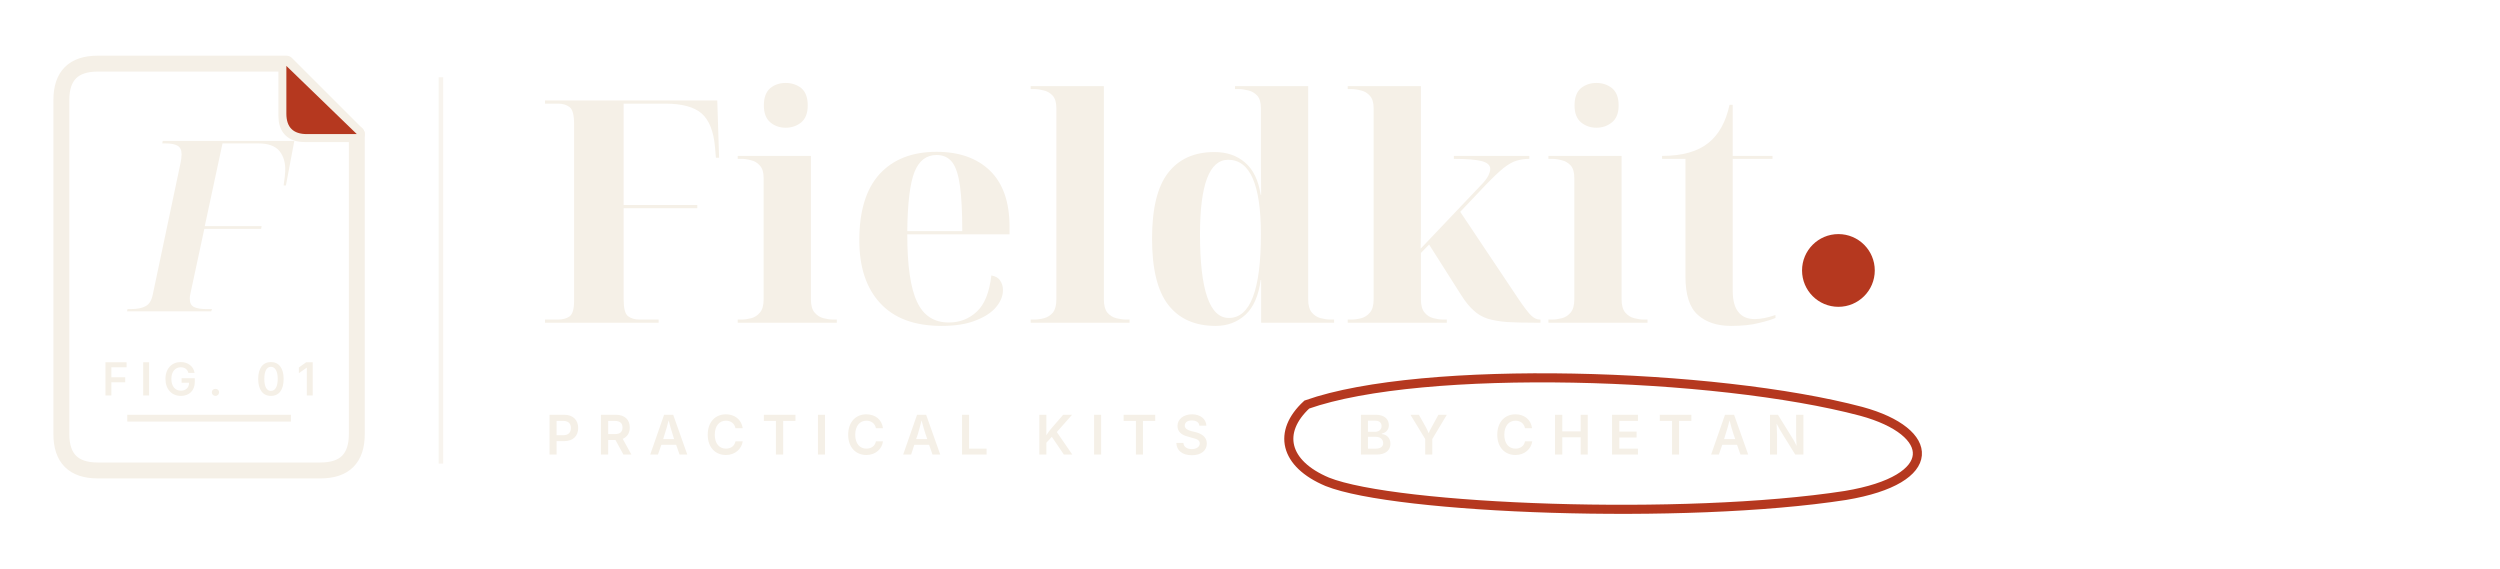
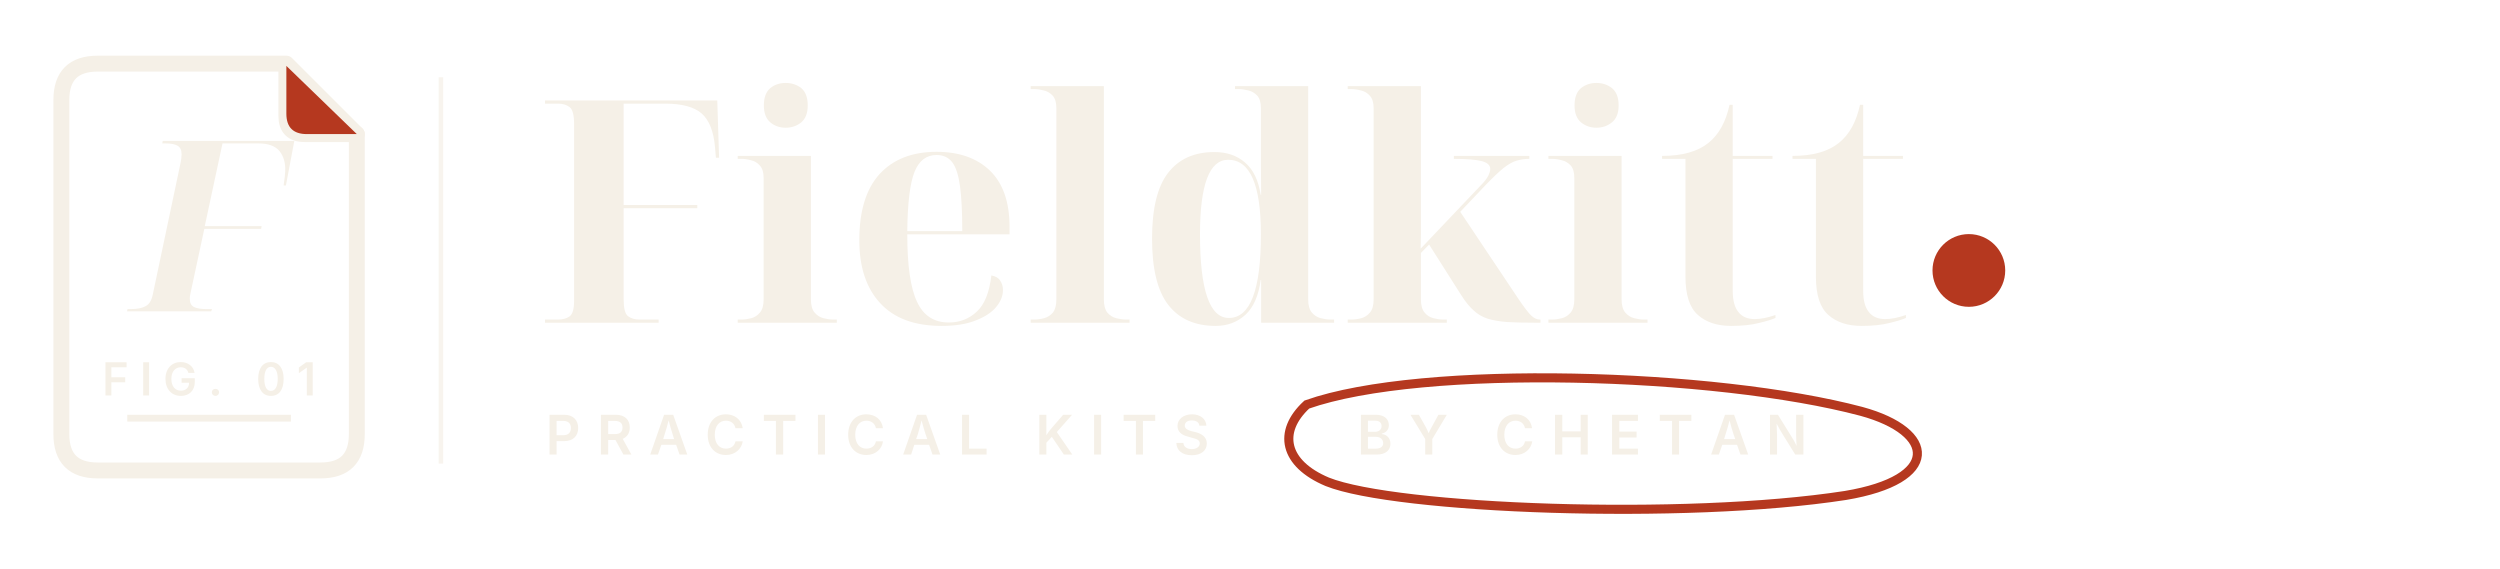
<svg xmlns="http://www.w3.org/2000/svg" width="1100" height="250" viewBox="0 0 1100 250" role="img" aria-labelledby="title desc">
-   <g fill="none" stroke="#F5F0E7" stroke-width="7" stroke-linejoin="round" stroke-linecap="round">
-     <path d="M43 28 H126 L157 59 V191 Q157 207 141 207 H43 Q27 207 27 191 V44 Q27 28 43 28 Z" />
-     <path d="M126 29 V51 Q126 59 134 59 H157" />
+   <g>
+     <g fill="none" stroke="#F5F0E7" stroke-width="7" stroke-linejoin="round" stroke-linecap="round">
+       <path d="M43 28 H126 L157 59 V191 Q157 207 141 207 H43 Q27 207 27 191 V44 Q27 28 43 28 Z" />
+       <path d="M126 29 V51 Q126 59 134 59 H157" />
+     </g>
+     <path d="M126 29 L157 59 H135 Q126 59 126 50 Z" fill="#B5381F" />
+     <path d="M55.9 137 56.1 136H57.5Q61.8 136 64.1 134.7Q66.4 133.5 67.2 129.7L79.4 71.9Q79.9 69.5 79.9 67.9Q79.9 65.1 78.1 64.1Q76.4 63.1 72.8 63.1H71.4L71.6 62H129.5L125.8 81.6H124.8Q125.1 79.5 125.3 77.7Q125.5 76 125.5 75.3Q125.7 69.9 123 66.5Q120.2 63.1 113.7 63.1H97.9L90.1 99.5H115.1L114.9 100.7H89.9L83.8 129.1Q83.5 130.4 83.5 131.4Q83.5 134.2 85.4 135.1Q87.3 136 90.9 136H93.3L92.9 137Z" fill="#F5F0E7" />
+     <path d="M46.4 174H49V168.2H55.1V166H49V161.6H55.7V159.4H46.4Z" fill="#F5F0E7" />
+     <path d="M65.6 159.4H63V174H65.6Z" fill="#F5F0E7" />
+     <path d="M79.6 174.2C83.2 174.2 85.7 171.9 85.7 168.1V166.4H79.9V168.4H83.2C83.2 170.5 81.8 171.9 79.6 171.9C77.1 171.9 75.4 170 75.4 166.7C75.4 163.4 77.2 161.6 79.5 161.6C81.3 161.6 82.5 162.5 82.9 164.1H85.6C85.2 161.2 82.7 159.3 79.5 159.3C75.7 159.3 72.8 162.1 72.8 166.7C72.8 171.3 75.6 174.2 79.6 174.2Z" fill="#F5F0E7" />
+     <path d="M94.8 174.2C95.7 174.2 96.4 173.5 96.4 172.6C96.4 171.7 95.7 171.1 94.8 171.1C93.9 171.1 93.2 171.7 93.2 172.6C93.2 173.5 93.9 174.2 94.8 174.2Z" fill="#F5F0E7" />
+     <path d="M119.2 174.2C122.8 174.2 124.8 171.5 124.8 166.7C124.8 162 122.7 159.3 119.2 159.3C115.7 159.3 113.6 162 113.6 166.7C113.6 171.5 115.7 174.2 119.2 174.2ZM119.2 172C117.3 172 116.3 170.1 116.3 166.7C116.3 163.4 117.3 161.4 119.2 161.4C121.1 161.4 122.2 163.4 122.2 166.7C122.2 170.1 121.1 172 119.2 172Z" fill="#F5F0E7" />
+     <path d="M137.6 159.4H134.7L131.5 161.7V164.2L134.9 161.8H135V174H137.6Z" fill="#F5F0E7" />
+     <path d="M56 184 H128" stroke="#F5F0E7" stroke-width="3" />
+     <path d="M194 34 V204" stroke="#F5F0E7" stroke-width="2" opacity="0.7" />
+     <path d="M239.8 142V140.6H245.6Q248.5 140.6 250.5 139.3Q252.6 137.9 252.6 132.4V54.5Q252.6 48.6 250.6 47.1Q248.6 45.6 245.6 45.6H239.8V44.2H315.6L316.4 69.4H315L314.6 64.7Q313.7 54.3 308.7 49.9Q303.7 45.6 292.7 45.6H274.4V90.2H306.8V91.6H274.4V131.7Q274.4 137.6 276.3 139.1Q278.3 140.6 281.3 140.6H289.8V142Z" fill="#F5F0E7" />
+     <path d="M345.7 56.2Q341.7 56.2 338.9 53.8Q336.1 51.4 336.1 46.4Q336.1 41.2 338.9 38.8Q341.7 36.5 345.7 36.5Q349.7 36.5 352.6 38.8Q355.4 41.2 355.4 46.4Q355.4 51.4 352.6 53.8Q349.7 56.2 345.7 56.2ZM324.6 142V140.6H326.3Q328.3 140.6 330.6 140Q332.8 139.4 334.4 137.5Q336 135.6 336 131.7V78.3Q336 74.6 334.3 72.8Q332.7 71 330.4 70.5Q328.2 69.9 326.3 69.9H324.6V68.6H356.8V131.7Q356.8 135.6 358.4 137.5Q360 139.4 362.3 140Q364.6 140.6 366.5 140.6H368.2V142Z" fill="#F5F0E7" />
+     <path d="M414.3 143.4Q396.5 143.4 387.3 133.4Q378.1 123.5 378.1 105.7Q378.1 86.4 387 76.6Q396 66.8 412.1 66.8Q427 66.8 435.6 75.1Q444.2 83.5 444.2 99.8V103.1H399.2Q399.2 123.8 403.5 132.8Q407.7 141.9 417.5 141.9Q424.7 141.9 429.8 137.1Q434.9 132.4 436.2 121.2Q439 121.7 440.1 123.5Q441.3 125.3 441.3 127.6Q441.3 131.5 438.3 135.1Q435.3 138.7 429.3 141Q423.4 143.4 414.3 143.4ZM423.4 101.7Q423.4 89.3 422.4 81.9Q421.4 74.6 419 71.4Q416.5 68.2 412.1 68.2Q405.4 68.2 402.4 75.6Q399.4 83.1 399.2 101.7Z" fill="#F5F0E7" />
+     <path d="M453.5 142V140.6H455.1Q457.2 140.6 459.4 140Q461.7 139.4 463.3 137.5Q464.8 135.6 464.8 131.7V47.6Q464.8 43.9 463.2 42.1Q461.5 40.3 459.3 39.8Q457 39.2 455.1 39.2H453.5V37.9H485.7V131.7Q485.7 135.6 487.2 137.5Q488.8 139.4 491.1 140Q493.5 140.6 495.4 140.6H497V142Z" fill="#F5F0E7" />
+     <path d="M534.9 143.4Q521.2 143.4 514 134.1Q506.9 124.9 506.9 105Q506.9 85.1 514 76Q521.1 66.9 534.3 66.9Q542.5 66.9 547.8 71.5Q553.2 76.1 554.7 85.7H554.9Q554.8 77.5 554.8 71.1Q554.8 64.7 554.8 61.3V47.6Q554.8 43.9 553.2 42.1Q551.5 40.3 549.3 39.8Q547 39.2 545.1 39.2H543.4V37.9H575.6V131.7Q575.6 135.6 577.2 137.5Q578.8 139.4 581.1 140Q583.4 140.6 585.4 140.6H587V142H554.9V123.2H554.7Q553.3 133.6 548 138.5Q542.6 143.4 534.9 143.4ZM540.7 139.9Q554.8 139.9 554.8 103.1Q554.8 70.3 540.4 70.3Q528 70.3 528 103.1Q528 139.9 540.7 139.9Z" fill="#F5F0E7" />
+     <path d="M593 142V140.6H594.6Q596.7 140.6 599 140Q601.2 139.4 602.8 137.5Q604.4 135.6 604.4 131.7V47.6Q604.4 43.9 602.7 42.1Q601.1 40.3 598.8 39.8Q596.6 39.2 594.6 39.2H593V37.9H625.2V97.1Q625.2 100.1 625.2 103.2Q625.2 106.2 625.1 109.4L651.5 81.6Q653.8 79.3 654.8 77.4Q655.7 75.6 655.7 74.3Q655.7 71.9 652 70.9Q648.2 69.9 639.7 69.9V68.6H672.9V69.9Q669.9 69.9 667.3 70.7Q664.8 71.4 661.6 73.9Q658.5 76.4 653.5 81.6L642.5 93.2L667.9 131.2Q672 137.3 673.9 139Q675.7 140.6 677.5 140.6H677.8V142H675.9Q668.3 142 663.2 141.7Q658.1 141.3 654.5 140.2Q650.9 139 648.3 136.5Q645.6 134.1 642.9 129.8L628.8 107.6L625.2 111.3V131.7Q625.2 135.6 626.8 137.5Q628.3 139.4 630.7 140Q633 140.6 634.9 140.6H636.6V142Z" fill="#F5F0E7" />
+     <path d="M702.4 56.2Q698.5 56.2 695.6 53.8Q692.8 51.4 692.8 46.4Q692.8 41.2 695.6 38.8Q698.5 36.5 702.4 36.5Q706.4 36.5 709.3 38.8Q712.2 41.2 712.2 46.4Q712.2 51.4 709.3 53.8Q706.4 56.2 702.4 56.2ZM681.3 142V140.6H683Q685 140.6 687.3 140Q689.5 139.4 691.1 137.5Q692.7 135.6 692.7 131.7V78.3Q692.7 74.6 691.1 72.8Q689.4 71 687.1 70.5Q684.9 69.9 683 69.9H681.3V68.6H713.5V131.7Q713.5 135.6 715.1 137.5Q716.7 139.4 719 140Q721.3 140.6 723.2 140.6H724.9V142Z" fill="#F5F0E7" />
+     <path d="M761.7 143.4Q752.5 143.4 747.1 138.6Q741.6 133.8 741.6 121.7V69.9H731.3V68.6Q744.7 68.6 751.8 62.8Q758.6 57.3 761 46.1H762.4V68.6H779.9V69.9H762.4V127.9Q762.4 134.3 764.9 137.3Q767.3 140.4 772.1 140.4Q776 140.4 781.2 138.6V139.9Q779 140.9 774 142.1Q769 143.4 761.7 143.4Z" fill="#F5F0E7" />
+     <path d="M761.7 143.4Q752.5 143.4 747.1 138.6Q741.6 133.8 741.6 121.7V69.9H731.3V68.6Q744.7 68.6 751.8 62.8Q758.6 57.3 761 46.1H762.4V68.6H779.9V69.9H762.4V127.9Q762.4 134.3 764.9 137.3Q767.3 140.4 772.1 140.4Q776 140.4 781.2 138.6V139.9Q779 140.9 774 142.1Q769 143.4 761.7 143.4Z" fill="#F5F0E7" transform="translate(57.4 0)" />
+     <circle cx="866.3" cy="119" r="16" fill="#B5381F" />
+     <path d="M575 178 C626 160 755 164 819 181 C852 190 854 211 812 218 C741 229 614 224 584 212 C565 204 562 190 575 178 Z" fill="none" stroke="#B5381F" stroke-width="4" stroke-linecap="round" />
+     <path d="M241.8 200H244.9V194.1H248.2C252.3 194.1 254.4 191.7 254.4 188.3C254.4 185 252.3 182.5 248.3 182.5H241.8ZM244.9 191.5V185.2H247.8C250.2 185.2 251.2 186.5 251.2 188.3C251.2 190.2 250.2 191.5 247.8 191.5Z" fill="#F5F0E7" />
+     <path d="M264.4 200H267.6V193.6H270.8L274.3 200H277.8L274 193.1C276 192.2 277.1 190.5 277.1 188.1C277.1 184.8 275 182.5 271 182.5H264.4ZM267.6 191V185.2H270.5C272.9 185.2 273.9 186.3 273.9 188.1C273.9 190 272.9 191 270.5 191Z" fill="#F5F0E7" />
+     <path d="M286.1 200H289.5L291 195.7H297.5L299 200H302.4L296.2 182.5H292.2ZM291.8 193.2 292.5 190.9C293 189.4 293.6 187.4 294.2 185C294.8 187.4 295.4 189.3 295.9 190.9L296.6 193.2Z" fill="#F5F0E7" />
+     <path d="M319.4 200.2C323.5 200.2 326.3 197.5 326.8 194.2H323.6C323.2 196.3 321.5 197.4 319.4 197.4C316.6 197.4 314.5 195.3 314.5 191.3C314.5 187.3 316.6 185.1 319.4 185.1C321.5 185.1 323.2 186.3 323.6 188.4H326.8C326.2 184.5 323.2 182.3 319.4 182.3C314.8 182.3 311.4 185.6 311.4 191.3C311.4 196.9 314.8 200.2 319.4 200.2Z" fill="#F5F0E7" />
+     <path d="M336.1 185.2H341.4V200H344.6V185.2H350V182.5H336.1Z" fill="#F5F0E7" />
+     <path d="M363 182.5H359.9V200H363Z" fill="#F5F0E7" />
+     <path d="M381.2 200.2C385.3 200.2 388.1 197.5 388.5 194.2H385.4C385 196.3 383.3 197.4 381.2 197.4C378.4 197.4 376.3 195.3 376.3 191.3C376.3 187.3 378.4 185.1 381.2 185.1C383.3 185.1 385 186.3 385.4 188.4H388.5C388 184.5 385 182.3 381.2 182.3C376.6 182.3 373.2 185.6 373.2 191.3C373.2 196.9 376.6 200.2 381.2 200.2Z" fill="#F5F0E7" />
+     <path d="M397.4 200H400.9L402.3 195.7H408.8L410.3 200H413.7L407.5 182.5H403.5ZM403.1 193.2 403.9 190.9C404.3 189.4 404.9 187.4 405.5 185C406.1 187.4 406.7 189.3 407.2 190.9L408 193.2Z" fill="#F5F0E7" />
+     <path d="M423.3 200H434.1V197.4H426.4V182.5H423.3Z" fill="#F5F0E7" />
+     <path d="M457.3 200H460.4V194.8L462.8 192.2L468.1 200H471.8L465 190.1L471.7 182.5H467.8L463.2 187.8C462 189.1 461.2 190.2 460.4 191.5L460.4 187.7V182.5H457.3Z" fill="#F5F0E7" />
+     <path d="M484.5 182.5H481.4V200H484.5Z" fill="#F5F0E7" />
+     <path d="M494.4 185.2H499.8V200H502.9V185.2H508.3V182.5H494.4Z" fill="#F5F0E7" />
+     <path d="M524.4 200.3C528.6 200.3 531 198.2 531 195.1C531 192.1 528.4 190.7 525.9 190.1L524.2 189.7C522.8 189.3 521.3 188.7 521.3 187.3C521.3 185.9 522.4 185 524.4 185C526.3 185 527.6 185.8 527.7 187.3H530.8C530.7 184.4 528.2 182.3 524.5 182.3C520.8 182.3 518.1 184.4 518.1 187.4C518.1 189.9 519.8 191.4 522.7 192.1L524.7 192.7C526.6 193.1 527.9 193.7 527.9 195.1C527.9 196.6 526.4 197.6 524.4 197.6C522.4 197.6 520.8 196.7 520.7 194.9H517.6C517.7 198.3 520.3 200.3 524.4 200.3Z" fill="#F5F0E7" />
+     <path d="M598.8 200H605.8C609.8 200 611.8 198 611.8 195.2C611.8 192.6 609.9 191.1 608 191V190.8C609.7 190.4 611.1 189.2 611.1 187.1C611.1 184.5 609.2 182.5 605.4 182.5H598.8ZM601.9 197.4V192.2H605.4C607.4 192.2 608.6 193.4 608.6 195C608.6 196.4 607.6 197.4 605.3 197.4ZM601.9 190V185.1H605.1C607 185.1 607.9 186.1 607.9 187.5C607.9 189 606.7 190 605 190Z" fill="#F5F0E7" />
+     <path d="M627.1 200H630.2V193.2L636.6 182.5H632.9L629.9 188C629.4 188.9 629 189.6 628.6 190.6C628.2 189.7 627.9 188.9 627.4 188L624.3 182.5H620.6L627.1 193.2Z" fill="#F5F0E7" />
+     <path d="M666.8 200.2C670.9 200.2 673.7 197.5 674.2 194.2H671C670.6 196.3 668.9 197.4 666.8 197.4C664 197.4 661.9 195.3 661.9 191.3C661.9 187.3 664 185.1 666.8 185.1C668.9 185.1 670.6 186.3 671 188.4H674.1C673.6 184.5 670.6 182.3 666.8 182.3C662.2 182.3 658.8 185.6 658.8 191.3C658.8 196.9 662.2 200.2 666.8 200.2Z" fill="#F5F0E7" />
+     <path d="M684.2 200H687.4V192.4H695.5V200H698.6V182.5H695.5V189.8H687.4V182.5H684.2Z" fill="#F5F0E7" />
+     <path d="M709.3 200H720.7V197.4H712.5V192.5H720.1V189.9H712.5V185.2H720.7V182.5H709.3Z" fill="#F5F0E7" />
+     <path d="M730.3 185.2H735.7V200H738.8V185.2H744.2V182.5H730.3Z" fill="#F5F0E7" />
+     <path d="M752.9 200H756.3L757.8 195.7H764.3L765.8 200H769.2L763 182.5H759ZM758.6 193.2 759.3 190.9C759.8 189.4 760.4 187.4 761 185C761.6 187.4 762.2 189.3 762.7 190.9L763.5 193.2Z" fill="#F5F0E7" />
+     <path d="M778.8 200H781.9V191.3C781.9 190.4 781.8 188.5 781.7 186.4C782.9 188.6 783.6 189.9 784.5 191.3L789.9 200H793.5V182.5H790.3V191.7C790.3 192.8 790.4 194.5 790.5 196.2C789.7 194.5 789 193.2 788.3 192.2L782.3 182.5H778.8Z" fill="#F5F0E7" />
  </g>
-   <path d="M126 29 L157 59 H135 Q126 59 126 50 Z" fill="#B5381F" />
-   <path d="M55.9 137 56.1 136H57.5Q61.8 136 64.1 134.7Q66.4 133.5 67.2 129.7L79.4 71.9Q79.9 69.5 79.9 67.9Q79.9 65.1 78.1 64.1Q76.4 63.1 72.8 63.1H71.4L71.6 62H129.5L125.8 81.6H124.8Q125.1 79.5 125.3 77.7Q125.5 76 125.5 75.3Q125.7 69.9 123 66.5Q120.2 63.1 113.7 63.1H97.9L90.1 99.5H115.1L114.9 100.7H89.9L83.8 129.1Q83.5 130.4 83.5 131.4Q83.5 134.2 85.4 135.1Q87.3 136 90.9 136H93.3L92.9 137Z" fill="#F5F0E7" />
-   <path d="M46.4 174H49V168.2H55.1V166H49V161.6H55.7V159.4H46.4Z" fill="#F5F0E7" />
-   <path d="M65.6 159.4H63V174H65.6Z" fill="#F5F0E7" />
-   <path d="M79.6 174.2C83.2 174.2 85.7 171.9 85.7 168.1V166.4H79.9V168.4H83.2C83.2 170.5 81.8 171.9 79.6 171.9C77.1 171.9 75.4 170 75.4 166.7C75.4 163.4 77.2 161.6 79.5 161.6C81.3 161.6 82.5 162.5 82.9 164.1H85.6C85.2 161.2 82.7 159.3 79.5 159.3C75.7 159.3 72.8 162.1 72.8 166.7C72.8 171.3 75.6 174.2 79.6 174.2Z" fill="#F5F0E7" />
-   <path d="M94.8 174.2C95.7 174.2 96.4 173.5 96.4 172.6C96.4 171.7 95.7 171.1 94.8 171.1C93.9 171.1 93.2 171.7 93.2 172.6C93.2 173.5 93.9 174.2 94.8 174.2Z" fill="#F5F0E7" />
-   <path d="M119.2 174.2C122.8 174.2 124.8 171.5 124.8 166.7C124.8 162 122.7 159.3 119.2 159.3C115.7 159.3 113.6 162 113.6 166.7C113.6 171.5 115.7 174.2 119.2 174.2ZM119.2 172C117.3 172 116.3 170.1 116.3 166.7C116.3 163.4 117.3 161.4 119.2 161.4C121.1 161.4 122.2 163.4 122.2 166.7C122.2 170.1 121.1 172 119.2 172Z" fill="#F5F0E7" />
-   <path d="M137.6 159.4H134.7L131.5 161.7V164.2L134.9 161.8H135V174H137.6Z" fill="#F5F0E7" />
-   <path d="M56 184 H128" stroke="#F5F0E7" stroke-width="3" />
-   <path d="M194 34 V204" stroke="#F5F0E7" stroke-width="2" opacity="0.7" />
-   <path d="M239.8 142V140.6H245.6Q248.5 140.6 250.5 139.3Q252.6 137.9 252.6 132.4V54.5Q252.6 48.6 250.6 47.1Q248.6 45.6 245.6 45.6H239.8V44.2H315.6L316.4 69.4H315L314.6 64.7Q313.7 54.3 308.7 49.9Q303.7 45.6 292.7 45.6H274.4V90.2H306.8V91.6H274.4V131.7Q274.4 137.6 276.3 139.1Q278.3 140.6 281.3 140.6H289.8V142Z" fill="#F5F0E7" />
-   <path d="M345.7 56.2Q341.7 56.2 338.9 53.8Q336.1 51.4 336.1 46.4Q336.1 41.2 338.9 38.8Q341.7 36.5 345.7 36.5Q349.7 36.5 352.6 38.8Q355.4 41.2 355.4 46.4Q355.4 51.4 352.6 53.8Q349.7 56.2 345.7 56.2ZM324.6 142V140.6H326.3Q328.3 140.6 330.6 140Q332.8 139.4 334.4 137.5Q336 135.6 336 131.7V78.3Q336 74.6 334.3 72.8Q332.7 71 330.4 70.5Q328.2 69.9 326.3 69.9H324.6V68.6H356.8V131.7Q356.8 135.6 358.4 137.5Q360 139.4 362.3 140Q364.6 140.6 366.5 140.6H368.2V142Z" fill="#F5F0E7" />
-   <path d="M414.3 143.4Q396.5 143.4 387.3 133.4Q378.1 123.5 378.1 105.7Q378.1 86.4 387 76.6Q396 66.8 412.1 66.8Q427 66.8 435.6 75.1Q444.2 83.5 444.2 99.8V103.1H399.2Q399.2 123.8 403.5 132.8Q407.7 141.9 417.5 141.9Q424.7 141.9 429.8 137.1Q434.9 132.4 436.2 121.2Q439 121.7 440.1 123.5Q441.3 125.3 441.3 127.6Q441.3 131.5 438.3 135.1Q435.3 138.7 429.3 141Q423.4 143.4 414.3 143.4ZM423.4 101.7Q423.4 89.3 422.4 81.9Q421.4 74.6 419 71.4Q416.5 68.2 412.1 68.2Q405.4 68.2 402.4 75.6Q399.4 83.1 399.2 101.7Z" fill="#F5F0E7" />
-   <path d="M453.5 142V140.6H455.1Q457.2 140.6 459.4 140Q461.7 139.4 463.3 137.5Q464.8 135.6 464.8 131.7V47.6Q464.8 43.9 463.2 42.1Q461.5 40.3 459.3 39.8Q457 39.2 455.1 39.2H453.5V37.9H485.7V131.7Q485.7 135.6 487.2 137.5Q488.8 139.4 491.1 140Q493.5 140.6 495.4 140.6H497V142Z" fill="#F5F0E7" />
-   <path d="M534.9 143.4Q521.2 143.4 514 134.1Q506.9 124.9 506.9 105Q506.9 85.1 514 76Q521.1 66.9 534.3 66.9Q542.5 66.9 547.8 71.5Q553.2 76.1 554.7 85.7H554.9Q554.8 77.5 554.8 71.1Q554.8 64.7 554.8 61.3V47.6Q554.8 43.9 553.2 42.1Q551.5 40.3 549.3 39.8Q547 39.2 545.1 39.2H543.4V37.9H575.6V131.7Q575.6 135.6 577.2 137.5Q578.8 139.4 581.1 140Q583.4 140.6 585.4 140.6H587V142H554.9V123.2H554.7Q553.3 133.6 548 138.5Q542.6 143.4 534.9 143.4ZM540.7 139.9Q554.8 139.9 554.8 103.1Q554.8 70.3 540.4 70.3Q528 70.3 528 103.1Q528 139.9 540.7 139.9Z" fill="#F5F0E7" />
-   <path d="M593 142V140.6H594.6Q596.7 140.6 599 140Q601.2 139.4 602.8 137.5Q604.4 135.6 604.4 131.7V47.6Q604.4 43.9 602.7 42.1Q601.1 40.3 598.8 39.8Q596.6 39.2 594.6 39.2H593V37.9H625.2V97.1Q625.2 100.1 625.2 103.2Q625.2 106.2 625.1 109.4L651.5 81.6Q653.8 79.3 654.8 77.4Q655.7 75.6 655.7 74.3Q655.7 71.9 652 70.9Q648.2 69.9 639.7 69.9V68.6H672.9V69.9Q669.9 69.9 667.3 70.7Q664.8 71.4 661.6 73.9Q658.5 76.4 653.5 81.6L642.5 93.2L667.9 131.2Q672 137.3 673.9 139Q675.7 140.6 677.5 140.6H677.8V142H675.9Q668.3 142 663.2 141.7Q658.1 141.3 654.5 140.2Q650.9 139 648.3 136.5Q645.6 134.1 642.9 129.8L628.8 107.6L625.2 111.3V131.7Q625.2 135.6 626.8 137.5Q628.3 139.4 630.7 140Q633 140.6 634.9 140.6H636.6V142Z" fill="#F5F0E7" />
-   <path d="M702.4 56.2Q698.5 56.2 695.6 53.8Q692.8 51.4 692.8 46.4Q692.8 41.2 695.6 38.8Q698.5 36.5 702.4 36.5Q706.4 36.5 709.3 38.8Q712.2 41.2 712.2 46.4Q712.2 51.4 709.3 53.8Q706.4 56.2 702.4 56.2ZM681.3 142V140.6H683Q685 140.6 687.3 140Q689.5 139.4 691.1 137.5Q692.7 135.6 692.7 131.7V78.3Q692.7 74.6 691.1 72.8Q689.4 71 687.1 70.5Q684.9 69.9 683 69.9H681.3V68.6H713.5V131.7Q713.5 135.6 715.1 137.5Q716.7 139.4 719 140Q721.3 140.6 723.2 140.6H724.9V142Z" fill="#F5F0E7" />
-   <path d="M761.7 143.4Q752.5 143.4 747.1 138.6Q741.6 133.8 741.6 121.7V69.9H731.3V68.6Q744.7 68.6 751.8 62.8Q758.6 57.3 761 46.1H762.4V68.6H779.9V69.9H762.4V127.9Q762.4 134.3 764.9 137.3Q767.3 140.4 772.1 140.4Q776 140.4 781.2 138.6V139.9Q779 140.9 774 142.1Q769 143.4 761.7 143.4Z" fill="#F5F0E7" />
-   <circle cx="808.9" cy="119" r="16" fill="#B5381F" />
-   <path d="M575 178 C626 160 755 164 819 181 C852 190 854 211 812 218 C741 229 614 224 584 212 C565 204 562 190 575 178 Z" fill="none" stroke="#B5381F" stroke-width="4" stroke-linecap="round" />
-   <path d="M241.8 200H244.9V194.1H248.2C252.3 194.1 254.4 191.7 254.4 188.3C254.4 185 252.3 182.5 248.3 182.5H241.8ZM244.9 191.5V185.2H247.8C250.2 185.2 251.2 186.5 251.2 188.3C251.2 190.2 250.2 191.5 247.8 191.5Z" fill="#F5F0E7" />
-   <path d="M264.4 200H267.6V193.6H270.8L274.3 200H277.8L274 193.1C276 192.2 277.1 190.5 277.1 188.1C277.1 184.8 275 182.5 271 182.5H264.4ZM267.6 191V185.2H270.5C272.9 185.2 273.9 186.3 273.9 188.1C273.9 190 272.9 191 270.5 191Z" fill="#F5F0E7" />
-   <path d="M286.1 200H289.5L291 195.7H297.5L299 200H302.4L296.2 182.5H292.2ZM291.8 193.2 292.5 190.9C293 189.4 293.6 187.4 294.2 185C294.8 187.4 295.4 189.3 295.9 190.9L296.6 193.2Z" fill="#F5F0E7" />
-   <path d="M319.4 200.2C323.5 200.2 326.3 197.5 326.8 194.2H323.6C323.2 196.3 321.5 197.4 319.4 197.4C316.6 197.4 314.5 195.3 314.5 191.3C314.5 187.3 316.6 185.1 319.4 185.1C321.5 185.1 323.2 186.3 323.6 188.4H326.8C326.2 184.5 323.2 182.3 319.4 182.3C314.8 182.3 311.4 185.6 311.4 191.3C311.4 196.9 314.8 200.2 319.4 200.2Z" fill="#F5F0E7" />
-   <path d="M336.1 185.2H341.4V200H344.6V185.2H350V182.5H336.1Z" fill="#F5F0E7" />
-   <path d="M363 182.5H359.9V200H363Z" fill="#F5F0E7" />
-   <path d="M381.2 200.2C385.3 200.2 388.1 197.5 388.5 194.2H385.4C385 196.3 383.3 197.4 381.2 197.4C378.4 197.4 376.3 195.3 376.3 191.3C376.3 187.3 378.4 185.1 381.2 185.1C383.3 185.1 385 186.3 385.4 188.4H388.5C388 184.5 385 182.3 381.2 182.3C376.6 182.3 373.2 185.6 373.2 191.3C373.2 196.9 376.6 200.2 381.2 200.2Z" fill="#F5F0E7" />
-   <path d="M397.4 200H400.9L402.3 195.7H408.8L410.3 200H413.7L407.5 182.5H403.5ZM403.1 193.2 403.9 190.9C404.3 189.4 404.9 187.4 405.5 185C406.1 187.4 406.7 189.3 407.2 190.9L408 193.2Z" fill="#F5F0E7" />
-   <path d="M423.3 200H434.1V197.4H426.4V182.5H423.3Z" fill="#F5F0E7" />
-   <path d="M457.3 200H460.4V194.8L462.8 192.2L468.1 200H471.8L465 190.1L471.7 182.5H467.8L463.2 187.8C462 189.1 461.2 190.2 460.4 191.5L460.4 187.7V182.5H457.3Z" fill="#F5F0E7" />
-   <path d="M484.5 182.5H481.4V200H484.5Z" fill="#F5F0E7" />
-   <path d="M494.4 185.2H499.8V200H502.9V185.2H508.3V182.5H494.4Z" fill="#F5F0E7" />
-   <path d="M524.4 200.3C528.6 200.3 531 198.2 531 195.1C531 192.1 528.4 190.7 525.9 190.1L524.2 189.7C522.8 189.3 521.3 188.7 521.3 187.3C521.3 185.9 522.4 185 524.4 185C526.3 185 527.6 185.8 527.7 187.3H530.8C530.7 184.4 528.2 182.3 524.5 182.3C520.8 182.3 518.1 184.4 518.1 187.4C518.1 189.9 519.8 191.4 522.7 192.1L524.7 192.7C526.6 193.1 527.9 193.7 527.9 195.1C527.9 196.6 526.4 197.6 524.4 197.6C522.4 197.6 520.8 196.7 520.7 194.9H517.6C517.7 198.3 520.3 200.3 524.4 200.3Z" fill="#F5F0E7" />
-   <path d="M598.8 200H605.8C609.8 200 611.8 198 611.8 195.2C611.8 192.6 609.9 191.1 608 191V190.8C609.7 190.4 611.1 189.2 611.1 187.1C611.1 184.5 609.2 182.5 605.4 182.5H598.8ZM601.9 197.4V192.2H605.4C607.4 192.2 608.6 193.4 608.6 195C608.6 196.4 607.6 197.4 605.3 197.4ZM601.9 190V185.1H605.1C607 185.1 607.9 186.1 607.9 187.5C607.9 189 606.7 190 605 190Z" fill="#F5F0E7" />
-   <path d="M627.1 200H630.2V193.2L636.6 182.5H632.9L629.9 188C629.4 188.9 629 189.6 628.6 190.6C628.2 189.7 627.9 188.9 627.4 188L624.3 182.5H620.6L627.1 193.2Z" fill="#F5F0E7" />
-   <path d="M666.8 200.2C670.9 200.2 673.7 197.5 674.2 194.2H671C670.6 196.3 668.9 197.4 666.8 197.4C664 197.4 661.9 195.3 661.9 191.3C661.9 187.3 664 185.1 666.8 185.1C668.9 185.1 670.6 186.3 671 188.4H674.1C673.6 184.5 670.6 182.3 666.8 182.3C662.2 182.3 658.8 185.6 658.8 191.3C658.8 196.9 662.2 200.2 666.8 200.2Z" fill="#F5F0E7" />
-   <path d="M684.2 200H687.4V192.4H695.5V200H698.6V182.5H695.5V189.8H687.4V182.5H684.2Z" fill="#F5F0E7" />
-   <path d="M709.3 200H720.7V197.4H712.5V192.5H720.1V189.9H712.5V185.2H720.7V182.5H709.3Z" fill="#F5F0E7" />
-   <path d="M730.3 185.2H735.7V200H738.8V185.2H744.2V182.5H730.3Z" fill="#F5F0E7" />
-   <path d="M752.9 200H756.3L757.8 195.7H764.3L765.8 200H769.2L763 182.5H759ZM758.6 193.2 759.3 190.9C759.8 189.4 760.4 187.4 761 185C761.6 187.4 762.2 189.3 762.7 190.9L763.5 193.2Z" fill="#F5F0E7" />
-   <path d="M778.8 200H781.9V191.3C781.9 190.4 781.8 188.5 781.7 186.4C782.9 188.6 783.6 189.9 784.5 191.3L789.9 200H793.5V182.5H790.3V191.7C790.3 192.8 790.4 194.5 790.5 196.2C789.7 194.5 789 193.2 788.3 192.2L782.3 182.5H778.8Z" fill="#F5F0E7" />
</svg>
